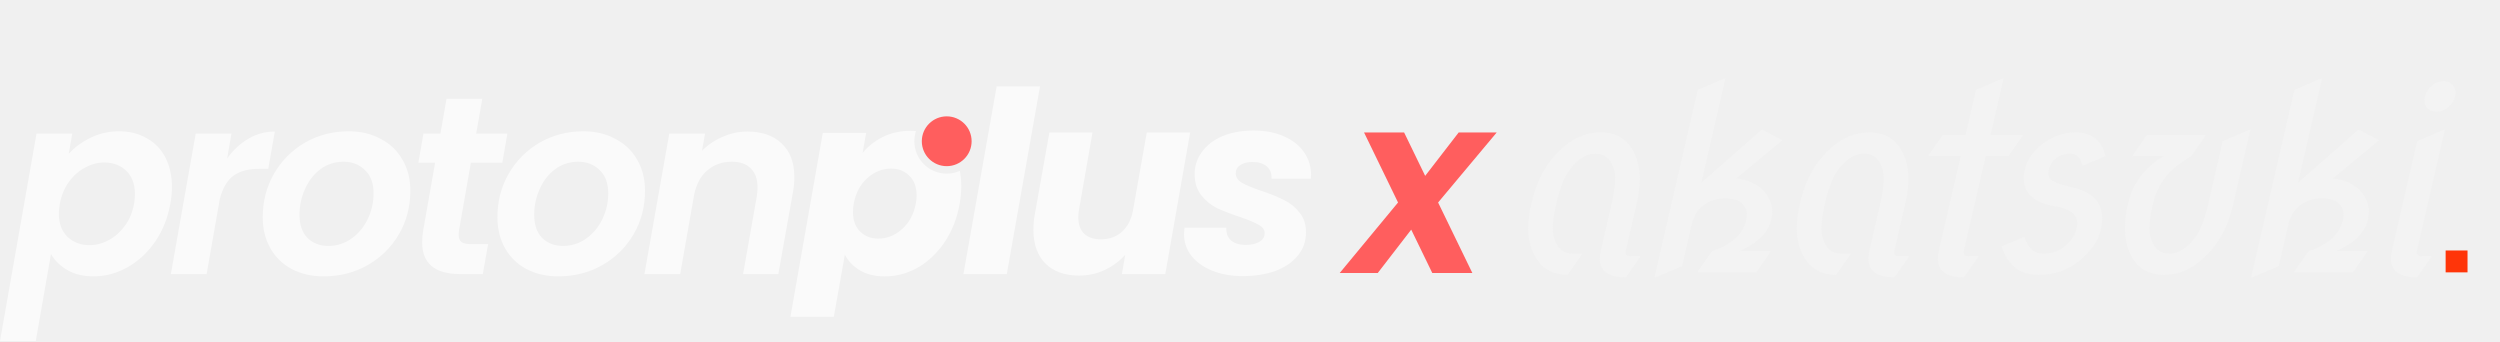
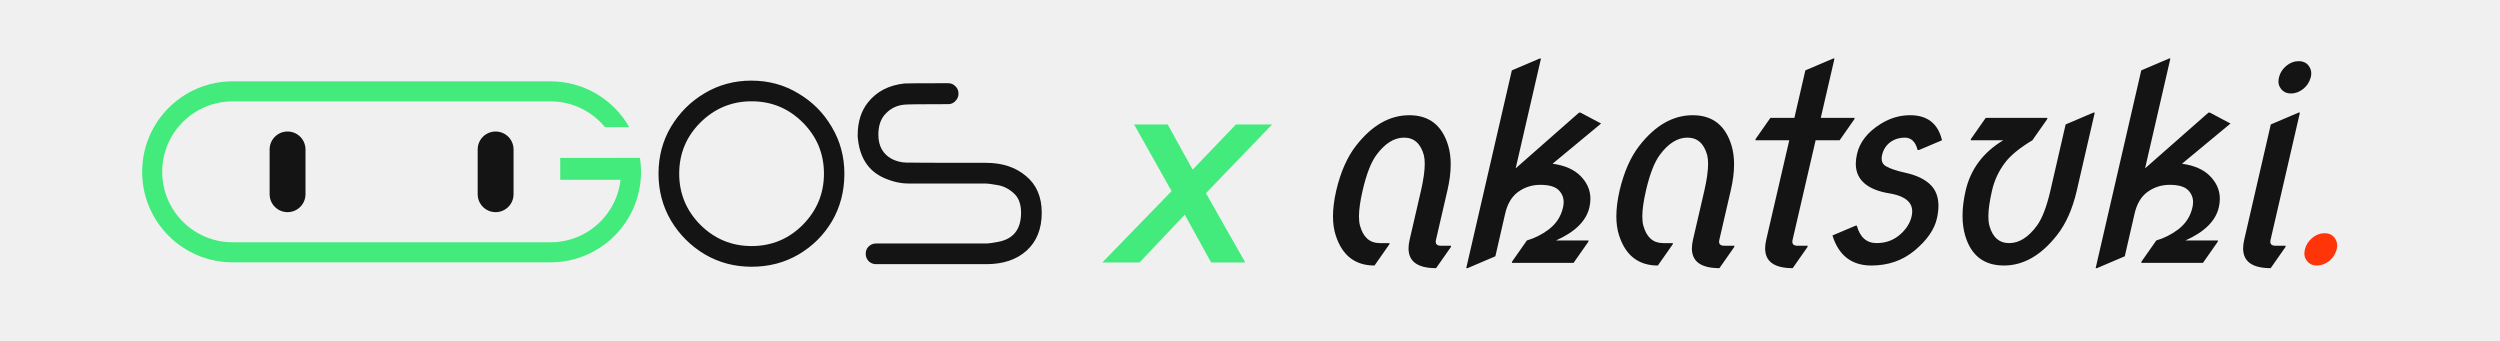
- <svg xmlns="http://www.w3.org/2000/svg" width="2205" height="301" viewBox="0 0 2205 301" fill="none">
-   <path d="M60.617 135.708C65.687 130.041 72.024 125.344 79.629 121.616C87.383 117.739 95.808 115.8 104.905 115.8C114.15 115.8 122.277 117.813 129.286 121.84C136.443 125.717 141.961 131.383 145.838 138.839C149.715 146.295 151.653 155.018 151.653 165.009C151.653 169.632 151.206 174.404 150.311 179.325C148.074 192 143.601 203.258 136.891 213.1C130.18 222.793 122.053 230.323 112.51 235.691C102.966 241.06 92.975 243.744 82.537 243.744C73.441 243.744 65.687 241.88 59.275 238.152C53.011 234.424 48.24 229.727 44.959 224.06L31.538 300.782H0L32.209 117.813H63.748L60.617 135.708ZM118.325 179.325C118.773 176.342 118.996 173.658 118.996 171.272C118.996 162.474 116.461 155.615 111.391 150.694C106.321 145.773 99.835 143.313 91.931 143.313C86.265 143.313 80.673 144.804 75.156 147.786C69.638 150.619 64.866 154.795 60.84 160.312C56.814 165.83 54.13 172.316 52.788 179.772C52.191 183.649 51.893 186.482 51.893 188.272C51.893 197.07 54.428 203.929 59.498 208.85C64.717 213.771 71.204 216.232 78.958 216.232C84.774 216.232 90.44 214.74 95.958 211.758C101.475 208.776 106.247 204.526 110.273 199.008C114.299 193.491 116.983 186.93 118.325 179.325Z" fill="#FAFAFA" />
-   <path d="M200.356 139.734C205.724 132.278 211.987 126.462 219.144 122.287C226.302 118.112 234.056 116.024 242.407 116.024L236.591 148.905H228.315C219.07 148.905 211.614 150.918 205.947 154.944C200.43 158.97 196.404 165.83 193.869 175.522L182.238 241.731H150.699L172.62 117.813H204.158L200.356 139.734Z" fill="#FAFAFA" />
-   <path d="M285.419 243.744C274.832 243.744 265.437 241.582 257.236 237.257C249.184 232.933 242.921 226.819 238.447 218.916C233.974 211.012 231.737 201.916 231.737 191.627C231.737 177.61 235.017 164.86 241.579 153.378C248.289 141.747 257.385 132.576 268.867 125.866C280.498 119.156 293.397 115.8 307.563 115.8C318.151 115.8 327.545 118.037 335.747 122.511C344.097 126.835 350.509 132.949 354.983 140.852C359.606 148.755 361.917 157.852 361.917 168.141C361.917 182.307 358.562 195.131 351.852 206.613C345.141 218.095 335.896 227.192 324.116 233.902C312.484 240.463 299.586 243.744 285.419 243.744ZM289.669 216.903C297.125 216.903 303.91 214.74 310.024 210.416C316.138 206.091 320.909 200.35 324.339 193.193C327.769 186.035 329.484 178.505 329.484 170.601C329.484 161.654 326.949 154.795 321.879 150.023C316.958 145.102 310.695 142.642 303.09 142.642C295.485 142.642 288.7 144.804 282.735 149.128C276.92 153.453 272.371 159.268 269.091 166.575C265.81 173.733 264.17 181.338 264.17 189.39C264.17 198.188 266.481 204.973 271.104 209.745C275.876 214.517 282.064 216.903 289.669 216.903Z" fill="#FAFAFA" />
-   <path d="M404.795 203.482C404.646 204.377 404.571 205.57 404.571 207.061C404.571 210.043 405.391 212.205 407.032 213.547C408.821 214.74 411.729 215.337 415.755 215.337H430.518L425.821 241.731H405.913C383.546 241.731 372.362 232.411 372.362 213.771C372.362 210.192 372.66 206.688 373.256 203.258L383.769 143.536H369.007L373.48 117.813H388.466L393.835 87.17H425.373L420.005 117.813H447.517L443.044 143.536H415.308L404.795 203.482Z" fill="#FAFAFA" />
-   <path d="M492.408 243.744C481.821 243.744 472.426 241.582 464.225 237.257C456.173 232.933 449.91 226.819 445.436 218.916C440.962 211.012 438.726 201.916 438.726 191.627C438.726 177.61 442.006 164.86 448.568 153.378C455.278 141.747 464.374 132.576 475.856 125.866C487.487 119.156 500.386 115.8 514.552 115.8C525.14 115.8 534.534 118.037 542.736 122.511C551.086 126.835 557.498 132.949 561.972 140.852C566.595 148.755 568.906 157.852 568.906 168.141C568.906 182.307 565.551 195.131 558.84 206.613C552.13 218.095 542.885 227.192 531.104 233.902C519.473 240.463 506.574 243.744 492.408 243.744ZM496.658 216.903C504.114 216.903 510.899 214.74 517.013 210.416C523.127 206.091 527.898 200.35 531.328 193.193C534.758 186.035 536.473 178.505 536.473 170.601C536.473 161.654 533.938 154.795 528.868 150.023C523.947 145.102 517.684 142.642 510.079 142.642C502.474 142.642 495.689 144.804 489.724 149.128C483.909 153.453 479.36 159.268 476.08 166.575C472.799 173.733 471.159 181.338 471.159 189.39C471.159 198.188 473.47 204.973 478.093 209.745C482.865 214.517 489.053 216.903 496.658 216.903Z" fill="#FAFAFA" />
-   <path d="M659.203 116.024C672.028 116.024 682.093 119.528 689.4 126.537C696.856 133.396 700.584 143.238 700.584 156.062C700.584 160.834 700.211 165.159 699.465 169.036L686.492 241.731H655.401L667.48 173.285C667.927 170.601 668.151 167.992 668.151 165.457C668.151 158.001 666.137 152.334 662.111 148.457C658.234 144.58 652.642 142.642 645.335 142.642C636.985 142.642 629.827 145.177 623.862 150.247C618.047 155.168 614.17 162.325 612.231 171.72L599.929 241.731H568.39L590.311 117.813H621.849L619.165 133.024C624.235 127.804 630.274 123.704 637.283 120.721C644.292 117.59 651.598 116.024 659.203 116.024Z" fill="#FAFAFA" />
-   <path d="M917.297 76.21L887.996 241.731H849.747L879.049 76.21H917.297Z" fill="#FAFAFA" />
-   <path d="M1049.7 116.919L1027.78 241.731H989.528L992.436 224.731C987.515 230.249 981.475 234.722 974.318 238.152C967.309 241.432 959.779 243.073 951.726 243.073C939.2 243.073 929.359 239.569 922.201 232.56C915.043 225.402 911.464 215.486 911.464 202.811C911.464 198.039 911.837 193.715 912.583 189.838L925.556 116.919H963.581L951.726 184.693C951.279 187.079 951.055 189.39 951.055 191.627C951.055 197.89 952.77 202.736 956.2 206.166C959.779 209.447 964.7 211.087 970.963 211.087C978.12 211.087 984.16 208.999 989.08 204.824C994.15 200.5 997.506 194.386 999.146 186.482L1011.45 116.919H1049.7Z" fill="#FAFAFA" />
-   <path d="M1095.96 243.52C1086.12 243.52 1077.25 241.954 1069.34 238.823C1061.59 235.691 1055.47 231.367 1051 225.85C1046.53 220.183 1044.29 213.696 1044.29 206.39C1044.29 205.346 1044.44 203.482 1044.74 200.798H1081.64C1081.35 205.42 1082.69 209.148 1085.67 211.982C1088.8 214.666 1093.2 216.008 1098.87 216.008C1103.64 216.008 1107.59 215.113 1110.72 213.324C1113.85 211.534 1115.42 208.999 1115.42 205.719C1115.42 202.587 1113.7 200.127 1110.28 198.337C1106.99 196.399 1101.48 194.087 1093.72 191.403C1085.67 188.719 1078.89 186.11 1073.37 183.575C1068 180.89 1063.38 177.088 1059.5 172.167C1055.62 167.246 1053.68 161.058 1053.68 153.602C1053.68 146.295 1055.85 139.734 1060.17 133.918C1064.5 127.954 1070.54 123.331 1078.29 120.05C1086.19 116.77 1095.29 115.129 1105.58 115.129C1115.87 115.129 1124.81 116.844 1132.42 120.274C1140.02 123.555 1145.91 128.177 1150.09 134.142C1154.27 140.107 1156.35 146.817 1156.35 154.273L1156.13 157.628H1121.46C1121.76 153.154 1120.42 149.576 1117.43 146.892C1114.45 144.207 1110.2 142.865 1104.68 142.865C1100.36 142.865 1096.78 143.76 1093.95 145.549C1091.26 147.339 1089.92 149.799 1089.92 152.931C1089.92 156.211 1091.71 158.97 1095.29 161.207C1099.02 163.295 1104.76 165.68 1112.51 168.365C1120.56 171.049 1127.2 173.733 1132.42 176.417C1137.79 178.952 1142.34 182.605 1146.06 187.377C1149.94 192 1151.88 197.815 1151.88 204.824C1151.88 212.876 1149.42 219.81 1144.5 225.626C1139.73 231.442 1133.09 235.915 1124.59 239.047C1116.24 242.029 1106.7 243.52 1095.96 243.52Z" fill="#FAFAFA" />
-   <path fill-rule="evenodd" clip-rule="evenodd" d="M807.892 115.602C806.263 115.459 804.591 115.387 802.877 115.387C794.079 115.387 786.027 117.176 778.72 120.755C771.562 124.334 765.598 129.031 760.826 134.847L763.957 117.176H725.709L697.158 279.42H735.437L745.168 224.541C748.002 230.208 752.401 234.831 758.365 238.409C764.33 241.988 771.637 243.778 780.286 243.778C790.575 243.778 800.342 241.168 809.588 235.949C818.833 230.581 826.736 223.05 833.297 213.358C839.858 203.516 844.257 192.183 846.494 179.359C847.389 173.99 847.836 168.995 847.836 164.372C847.836 159.497 847.399 154.949 846.524 150.73C843.001 152.283 839.106 153.146 835.009 153.146C819.236 153.146 806.45 140.359 806.45 124.586C806.45 121.448 806.956 118.427 807.892 115.602ZM807.798 179.359C808.245 176.824 808.469 174.512 808.469 172.425C808.469 164.969 806.307 159.153 801.982 154.978C797.807 150.802 792.439 148.715 785.878 148.715C778.273 148.715 771.339 151.473 765.076 156.991C758.813 162.508 754.787 170.039 752.997 179.582C752.55 182.266 752.326 184.727 752.326 186.964C752.326 194.27 754.414 200.011 758.589 204.187C762.764 208.362 768.133 210.45 774.694 210.45C782.299 210.45 789.233 207.691 795.496 202.174C801.908 196.507 806.009 188.902 807.798 179.359Z" fill="#FAFAFA" />
-   <circle cx="835.005" cy="124.587" r="21.966" fill="#FF5E5E" />
-   <path d="M1268.41 178.598L1298.61 240.78H1263.27L1244.7 202.531L1215.18 240.78H1181.62L1233.07 178.598L1203.1 116.863H1238.44L1257 155.112L1286.53 116.863H1320.08L1268.41 178.598Z" fill="#FF5E5E" />
-   <path d="M1382.58 242.425C1366.27 242.425 1355.43 233.937 1350.06 216.962C1348.59 212.332 1347.86 207.114 1347.86 201.309C1347.86 194.768 1348.78 187.53 1350.61 179.593C1354.29 164.087 1359.8 151.631 1367.15 142.224C1380.38 125.248 1395.22 116.76 1411.68 116.76C1428.29 116.76 1439.13 125.248 1444.2 142.224C1445.6 146.927 1446.29 152.145 1446.29 157.877C1446.29 164.418 1445.38 171.656 1443.54 179.593L1433.95 221.04C1433.21 224.274 1434.61 225.891 1438.14 225.891H1446.62L1446.4 226.993L1434.06 244.63C1418.7 244.63 1411.02 239.118 1411.02 228.095C1411.02 225.964 1411.31 223.612 1411.9 221.04L1421.49 179.593C1423.55 170.48 1424.58 163.095 1424.58 157.436C1424.58 154.644 1424.32 152.182 1423.81 150.051C1421.09 140.35 1415.58 135.5 1407.27 135.5C1398.97 135.5 1391.25 140.35 1384.12 150.051C1379.64 156.15 1375.82 165.998 1372.66 179.593C1370.6 188.485 1369.57 195.76 1369.57 201.419C1369.57 204.432 1369.87 207.004 1370.45 209.135C1373.1 218.762 1378.54 223.612 1386.77 223.686H1395.26L1394.93 224.788L1382.58 242.425ZM1459.26 244.63L1497.4 79.281L1520.66 69.361H1521.76L1500.59 161.184L1553.62 114.556H1554.72L1572.03 123.705L1531.46 157.326C1541.67 158.722 1549.46 162.139 1554.83 167.578C1560.34 173.163 1563.1 179.519 1563.1 186.648C1563.1 188.999 1562.8 191.425 1562.21 193.923C1559.57 205.167 1550.27 214.353 1534.33 221.481H1561.55L1561.33 222.584L1548.99 240.221H1497.4L1497.62 239.118L1509.96 221.481C1516.5 219.571 1522.57 216.521 1528.15 212.332C1534.47 207.555 1538.48 201.419 1540.17 193.923C1540.54 192.306 1540.72 190.8 1540.72 189.404C1540.72 185.509 1539.32 182.165 1536.53 179.372C1533.59 176.433 1528.45 174.963 1521.1 174.963C1514.41 174.963 1508.35 176.874 1502.91 180.695C1497.4 184.59 1493.69 190.763 1491.78 199.214L1483.62 234.709L1460.36 244.63H1459.26ZM1619.49 242.425C1603.18 242.425 1592.34 233.937 1586.97 216.962C1585.5 212.332 1584.77 207.114 1584.77 201.309C1584.77 194.768 1585.69 187.53 1587.52 179.593C1591.2 164.087 1596.71 151.631 1604.06 142.224C1617.29 125.248 1632.13 116.76 1648.59 116.76C1665.2 116.76 1676.04 125.248 1681.11 142.224C1682.51 146.927 1683.21 152.145 1683.21 157.877C1683.21 164.418 1682.29 171.656 1680.45 179.593L1670.86 221.04C1670.12 224.274 1671.52 225.891 1675.05 225.891H1683.54L1683.32 226.993L1670.97 244.63C1655.61 244.63 1647.93 239.118 1647.93 228.095C1647.93 225.964 1648.23 223.612 1648.81 221.04L1658.4 179.593C1660.46 170.48 1661.49 163.095 1661.49 157.436C1661.49 154.644 1661.23 152.182 1660.72 150.051C1658 140.35 1652.49 135.5 1644.18 135.5C1635.88 135.5 1628.16 140.35 1621.03 150.051C1616.55 156.15 1612.73 165.998 1609.57 179.593C1607.51 188.485 1606.48 195.76 1606.48 201.419C1606.48 204.432 1606.78 207.004 1607.37 209.135C1610.01 218.762 1615.45 223.612 1623.68 223.686H1632.17L1631.84 224.788L1619.49 242.425ZM1732.21 244.63C1716.86 244.63 1709.18 239.118 1709.18 228.095C1709.18 225.964 1709.47 223.612 1710.06 221.04L1729.35 137.705H1701.02L1701.24 136.602L1713.59 118.965H1733.65L1742.8 79.281L1766.06 69.361H1767.16L1755.69 118.965H1784.02L1783.8 120.067L1771.46 137.705H1751.4L1732.1 221.04C1731.37 224.274 1732.77 225.891 1736.29 225.891H1744.78L1744.56 226.993L1732.21 244.63ZM1765.46 217.292C1765.46 217.292 1771.89 214.573 1784.75 209.135H1785.85C1788.5 218.836 1794.01 223.686 1802.39 223.686C1810.4 223.686 1817.23 221.04 1822.89 215.749C1827.45 211.487 1830.35 206.747 1831.6 201.529C1831.97 199.986 1832.15 198.516 1832.15 197.12C1832.15 193.739 1831.05 190.947 1828.84 188.742C1825.61 185.509 1820.39 183.304 1813.19 182.128C1804.01 180.659 1797.02 177.866 1792.25 173.751C1787.4 169.562 1784.97 164.087 1784.97 157.326C1784.97 154.901 1785.3 152.219 1785.96 149.279C1788.24 139.211 1794.89 130.76 1805.92 123.926C1813.63 119.149 1821.79 116.76 1830.39 116.76C1844.86 116.76 1853.76 123.742 1857.06 137.705L1837.77 145.862H1836.67C1834.91 138.954 1831.34 135.5 1825.98 135.5C1821.57 135.5 1817.75 136.602 1814.51 138.807C1810.69 141.379 1808.19 145.017 1807.02 149.72C1806.72 150.896 1806.58 151.961 1806.58 152.917C1806.58 155.856 1807.79 158.024 1810.22 159.42C1813.6 161.405 1818.92 163.205 1826.2 164.822C1835.38 166.806 1842.37 170.076 1847.14 174.632C1851.77 179.042 1854.09 184.994 1854.09 192.49C1854.09 195.577 1853.68 198.994 1852.88 202.742C1850.82 212.222 1844.5 221.334 1833.92 230.079C1823.92 238.31 1811.94 242.425 1797.98 242.425C1781.52 242.425 1770.68 234.048 1765.46 217.292ZM1984.78 114.556L1969.79 179.593C1966.26 194.952 1960.75 207.408 1953.25 216.962C1939.95 233.937 1925.14 242.425 1908.83 242.425C1892 242.425 1881.16 233.937 1876.31 216.962C1874.91 212.038 1874.22 206.673 1874.22 200.868C1874.22 194.254 1875.1 187.162 1876.86 179.593C1881.05 161.735 1891.52 147.773 1908.28 137.705H1881.05L1881.27 136.602L1893.62 118.965H1945.21L1944.99 120.067L1932.64 137.705C1922.35 143.878 1914.89 149.904 1910.26 155.783C1904.75 162.838 1900.97 170.774 1898.91 179.593C1896.85 188.485 1895.82 195.76 1895.82 201.419C1895.82 204.432 1896.12 207.004 1896.7 209.135C1899.35 218.836 1904.86 223.686 1913.24 223.686C1921.54 223.686 1929.26 218.836 1936.39 209.135C1940.8 203.109 1944.58 193.262 1947.74 179.593L1960.42 124.477L1983.68 114.556H1984.78ZM1985.51 244.63L2023.65 79.281L2046.91 69.361H2048.01L2026.84 161.184L2079.87 114.556H2080.97L2098.27 123.705L2057.71 157.326C2067.92 158.722 2075.71 162.139 2081.08 167.578C2086.59 173.163 2089.35 179.519 2089.35 186.648C2089.35 188.999 2089.05 191.425 2088.46 193.923C2085.82 205.167 2076.52 214.353 2060.57 221.481H2087.8L2087.58 222.584L2075.24 240.221H2023.65L2023.87 239.118L2036.21 221.481C2042.75 219.571 2048.82 216.521 2054.4 212.332C2060.72 207.555 2064.73 201.419 2066.42 193.923C2066.78 192.306 2066.97 190.8 2066.97 189.404C2066.97 185.509 2065.57 182.165 2062.78 179.372C2059.84 176.433 2054.7 174.963 2047.35 174.963C2040.66 174.963 2034.6 176.874 2029.16 180.695C2023.65 184.59 2019.94 190.763 2018.03 199.214L2009.87 234.709L1986.61 244.63H1985.51ZM2138.8 85.124C2139.68 81.376 2141.7 78.179 2144.86 75.534C2148.02 72.888 2151.47 71.565 2155.22 71.565C2158.97 71.565 2161.8 72.888 2163.71 75.534C2165.1 77.444 2165.8 79.539 2165.8 81.817C2165.8 82.699 2165.66 83.801 2165.36 85.124C2164.26 89.019 2162.24 92.179 2159.3 94.604C2156.07 97.249 2152.57 98.572 2148.83 98.572C2145.15 98.572 2142.32 97.213 2140.34 94.494C2139.02 92.73 2138.35 90.782 2138.35 88.651C2138.35 87.622 2138.5 86.447 2138.8 85.124ZM2131.85 244.63C2116.49 244.63 2108.81 239.118 2108.81 228.095C2108.81 225.964 2109.11 223.612 2109.69 221.04L2131.96 124.477L2155.22 114.556H2156.32L2131.74 221.04C2131.01 224.274 2132.4 225.891 2135.93 225.891H2144.42L2144.2 226.993L2131.85 244.63Z" fill="#F3F3F3" />
-   <path d="M2157.05 240.221V220.919H2176.36V240.221H2157.05Z" fill="#FF3509" />
+ <svg xmlns="http://www.w3.org/2000/svg" width="1446" height="197" viewBox="0 0 1446 197" fill="none">
+   <g clip-path="url(#clip0_675_183)">
+     <rect x="155.949" y="76.064" width="20.748" height="46.645" rx="10.374" fill="#141414" />
+     <rect x="276.292" y="76.064" width="20.748" height="46.645" rx="10.374" fill="#141414" />
+     <rect x="324.047" y="91.338" width="44.952" height="12.661" fill="#42EB7C" />
+     <path fill-rule="evenodd" clip-rule="evenodd" d="M318.43 47.047H134.56C105.653 47.047 82.219 70.481 82.219 99.389C82.219 128.296 105.653 151.73 134.56 151.73H318.43C347.338 151.73 370.772 128.296 370.772 99.389C370.772 96.653 370.562 93.967 370.157 91.344H358.382C358.903 93.945 359.176 96.635 359.176 99.389C359.176 121.892 340.934 140.135 318.43 140.135H134.56C112.057 140.135 93.814 121.892 93.814 99.389C93.814 76.885 112.057 58.642 134.56 58.642H318.43C331.111 58.642 342.439 64.435 349.912 73.519H363.942C354.936 57.708 337.928 47.047 318.43 47.047Z" fill="#42EB7C" />
+     <path d="M434.712 154.284C424.843 154.284 415.822 151.892 407.649 147.107C399.475 142.223 392.946 135.694 388.062 127.521C383.277 119.347 380.885 110.326 380.885 100.458C380.885 90.49 383.277 81.469 388.062 73.395C392.946 65.221 399.425 58.742 407.499 53.958C415.673 49.073 424.694 46.631 434.562 46.631C444.53 46.631 453.551 49.073 461.625 53.958C469.798 58.742 476.278 65.221 481.062 73.395C485.946 81.569 488.389 90.59 488.389 100.458C488.389 110.625 485.996 119.795 481.212 127.969C476.427 136.043 469.948 142.472 461.774 147.257C453.7 151.942 444.679 154.284 434.712 154.284ZM434.712 142.323C446.274 142.323 456.142 138.236 464.316 130.062C472.49 121.789 476.577 111.921 476.577 100.458C476.577 88.895 472.49 79.027 464.316 70.853C456.142 62.679 446.274 58.593 434.712 58.593C423.248 58.593 413.38 62.679 405.107 70.853C396.933 79.027 392.846 88.895 392.846 100.458C392.846 111.921 396.933 121.789 405.107 130.062C413.38 138.236 423.248 142.323 434.712 142.323ZM570.546 152.789H506.702C505.008 152.789 503.562 152.191 502.366 150.995C501.27 149.799 500.721 148.403 500.721 146.808C500.721 145.114 501.27 143.718 502.366 142.622C503.562 141.426 505.008 140.828 506.702 140.828H570.247C571.742 140.828 574.035 140.529 577.125 139.931C586.096 138.336 590.582 132.704 590.582 123.035C590.582 117.951 589.136 114.164 586.246 111.672C583.355 109.08 580.215 107.535 576.826 107.037C573.537 106.438 571.294 106.139 570.098 106.139H525.392C520.906 106.139 516.271 105.093 511.487 103C502.117 98.913 496.983 90.889 496.086 78.927V78.18C496.086 70.504 498.08 64.175 502.067 59.191C507.051 52.911 514.078 49.273 523.149 48.276C524.545 48.176 532.967 48.126 548.418 48.126C550.112 48.126 551.508 48.724 552.604 49.921C553.8 51.017 554.398 52.413 554.398 54.107C554.398 55.802 553.8 57.247 552.604 58.443C551.508 59.639 550.112 60.237 548.418 60.237C532.967 60.237 524.495 60.337 523 60.536C518.813 60.935 515.275 62.63 512.384 65.62C509.493 68.511 508.048 72.597 508.048 77.88C508.048 84.559 510.739 89.294 516.122 92.085C518.614 93.281 521.205 93.929 523.897 94.028C524.794 94.128 540.244 94.178 570.247 94.178C579.717 94.178 587.442 96.72 593.423 101.803C599.503 106.787 602.543 113.865 602.543 123.035C602.543 132.405 599.603 139.731 593.722 145.014C587.94 150.197 580.215 152.789 570.546 152.789Z" fill="#141414" />
+     <path d="M637.568 151.818L682.424 105.617L680.331 115.336L655.959 71.976H675.397L693.04 103.973L684.368 103.823L714.869 71.976H735.802L692.89 116.532L694.385 106.215L720.252 151.818H700.516L682.125 118.476H690.647L659.099 151.818H637.568Z" fill="#42EB7C" />
+     <path d="M795.02 153.574C783.734 153.574 776.235 147.702 772.524 135.959C771.507 132.756 770.999 129.146 770.999 125.13C770.999 120.605 771.635 115.598 772.905 110.107C775.447 99.38 779.26 90.763 784.344 84.256C793.495 72.513 803.764 66.641 815.152 66.641C826.641 66.641 834.14 72.513 837.648 84.256C838.614 87.51 839.097 91.119 839.097 95.085C839.097 99.609 838.461 104.617 837.19 110.107L830.556 138.78C830.048 141.017 831.013 142.135 833.454 142.135H839.325L839.173 142.898L830.632 155.099C820.007 155.099 814.694 151.286 814.694 143.661C814.694 142.186 814.898 140.559 815.304 138.78L821.939 110.107C823.362 103.803 824.074 98.694 824.074 94.78C824.074 92.848 823.896 91.145 823.54 89.67C821.659 82.96 817.846 79.605 812.102 79.605C806.357 79.605 801.019 82.96 796.088 89.67C792.987 93.89 790.343 100.702 788.157 110.107C786.733 116.259 786.022 121.292 786.022 125.206C786.022 127.291 786.225 129.07 786.632 130.544C788.462 137.204 792.224 140.559 797.918 140.61H803.79L803.561 141.373L795.02 153.574ZM848.065 155.099L874.45 40.713L890.54 33.85H891.302L876.661 97.372L913.341 65.116H914.103L926.076 71.445L898.013 94.703C905.08 95.669 910.468 98.033 914.18 101.795C917.992 105.659 919.899 110.057 919.899 114.988C919.899 116.615 919.696 118.292 919.289 120.021C917.459 127.799 911.028 134.154 899.996 139.085H918.831L918.679 139.848L910.138 152.049H874.45L874.602 151.286L883.143 139.085C887.667 137.763 891.862 135.654 895.725 132.756C900.097 129.451 902.868 125.206 904.037 120.021C904.292 118.902 904.419 117.86 904.419 116.894C904.419 114.2 903.453 111.887 901.521 109.955C899.487 107.921 895.929 106.905 890.845 106.905C886.219 106.905 882.024 108.226 878.262 110.87C874.45 113.564 871.882 117.835 870.56 123.681L864.917 148.236L848.827 155.099H848.065ZM958.912 153.574C947.626 153.574 940.127 147.702 936.416 135.959C935.399 132.756 934.891 129.146 934.891 125.13C934.891 120.605 935.527 115.598 936.797 110.107C939.339 99.38 943.152 90.763 948.236 84.256C957.387 72.513 967.656 66.641 979.044 66.641C990.533 66.641 998.032 72.513 1001.54 84.256C1002.51 87.51 1002.99 91.119 1002.99 95.085C1002.99 99.609 1002.35 104.617 1001.08 110.107L994.448 138.78C993.94 141.017 994.905 142.135 997.346 142.135H1003.22L1003.06 142.898L994.524 155.099C983.899 155.099 978.586 151.286 978.586 143.661C978.586 142.186 978.79 140.559 979.196 138.78L985.831 110.107C987.254 103.803 987.966 98.694 987.966 94.78C987.966 92.848 987.788 91.145 987.432 89.67C985.551 82.96 981.738 79.605 975.994 79.605C970.249 79.605 964.911 82.96 959.98 89.67C956.879 93.89 954.235 100.702 952.049 110.107C950.625 116.259 949.914 121.292 949.914 125.206C949.914 127.291 950.117 129.07 950.524 130.544C952.354 137.204 956.116 140.559 961.81 140.61H967.682L967.453 141.373L958.912 153.574ZM1036.89 155.099C1026.27 155.099 1020.95 151.286 1020.95 143.661C1020.95 142.186 1021.16 140.559 1021.56 138.78L1034.91 81.13H1015.31L1015.46 80.367L1024.01 68.166H1037.88L1044.21 40.713L1060.3 33.85H1061.07L1053.14 68.166H1072.73L1072.58 68.928L1064.04 81.13H1050.16L1036.82 138.78C1036.31 141.017 1037.27 142.135 1039.71 142.135H1045.59L1045.43 142.898L1036.89 155.099ZM1059.89 136.187C1059.89 136.187 1064.34 134.306 1073.24 130.544H1074C1075.83 137.255 1079.64 140.61 1085.44 140.61C1090.98 140.61 1095.71 138.78 1099.62 135.12C1102.77 132.171 1104.78 128.892 1105.65 125.283C1105.9 124.215 1106.03 123.198 1106.03 122.232C1106.03 119.894 1105.26 117.962 1103.74 116.437C1101.5 114.2 1097.89 112.675 1092.91 111.861C1086.56 110.845 1081.73 108.913 1078.42 106.066C1075.07 103.168 1073.39 99.38 1073.39 94.703C1073.39 93.026 1073.62 91.17 1074.08 89.137C1075.65 82.172 1080.25 76.325 1087.88 71.597C1093.22 68.293 1098.86 66.641 1104.81 66.641C1114.82 66.641 1120.97 71.47 1123.26 81.13L1109.92 86.773H1109.15C1107.93 81.994 1105.47 79.605 1101.76 79.605C1098.71 79.605 1096.06 80.367 1093.83 81.892C1091.18 83.671 1089.45 86.188 1088.64 89.442C1088.44 90.255 1088.34 90.992 1088.34 91.653C1088.34 93.687 1089.17 95.186 1090.85 96.152C1093.19 97.525 1096.88 98.77 1101.91 99.889C1108.26 101.262 1113.09 103.524 1116.4 106.676C1119.6 109.726 1121.2 113.844 1121.2 119.029C1121.2 121.165 1120.92 123.529 1120.36 126.121C1118.94 132.679 1114.57 138.983 1107.25 145.033C1100.33 150.727 1092.05 153.574 1082.39 153.574C1071 153.574 1063.5 147.778 1059.89 136.187ZM1211.61 65.116L1201.24 110.107C1198.8 120.733 1194.99 129.35 1189.8 135.959C1180.6 147.702 1170.36 153.574 1159.07 153.574C1147.43 153.574 1139.93 147.702 1136.58 135.959C1135.61 132.552 1135.13 128.841 1135.13 124.825C1135.13 120.25 1135.74 115.344 1136.96 110.107C1139.86 97.754 1147.1 88.094 1158.69 81.13H1139.86L1140.01 80.367L1148.55 68.166H1184.24L1184.08 68.928L1175.54 81.13C1168.43 85.4 1163.27 89.569 1160.06 93.636C1156.25 98.516 1153.63 104.007 1152.21 110.107C1150.79 116.259 1150.07 121.292 1150.07 125.206C1150.07 127.291 1150.28 129.07 1150.68 130.544C1152.51 137.255 1156.33 140.61 1162.12 140.61C1167.87 140.61 1173.2 137.255 1178.14 130.544C1181.19 126.376 1183.8 119.563 1185.99 110.107L1194.76 71.979L1210.85 65.116H1211.61ZM1212.12 155.099L1238.5 40.713L1254.59 33.85H1255.35L1240.71 97.372L1277.39 65.116H1278.16L1290.13 71.445L1262.06 94.703C1269.13 95.669 1274.52 98.033 1278.23 101.795C1282.04 105.659 1283.95 110.057 1283.95 114.988C1283.95 116.615 1283.75 118.292 1283.34 120.021C1281.51 127.799 1275.08 134.154 1264.05 139.085H1282.88L1282.73 139.848L1274.19 152.049H1238.5L1238.65 151.286L1247.19 139.085C1251.72 137.763 1255.91 135.654 1259.78 132.756C1264.15 129.451 1266.92 125.206 1268.09 120.021C1268.34 118.902 1268.47 117.86 1268.47 116.894C1268.47 114.2 1267.5 111.887 1265.57 109.955C1263.54 107.921 1259.98 106.905 1254.9 106.905C1250.27 106.905 1246.08 108.226 1242.31 110.87C1238.5 113.564 1235.93 117.835 1234.61 123.681L1228.97 148.236L1212.88 155.099H1212.12ZM1318.16 44.755C1318.77 42.162 1320.17 39.951 1322.35 38.121C1324.54 36.29 1326.93 35.375 1329.52 35.375C1332.11 35.375 1334.07 36.29 1335.39 38.121C1336.36 39.442 1336.84 40.891 1336.84 42.467C1336.84 43.077 1336.74 43.84 1336.54 44.755C1335.78 47.449 1334.38 49.635 1332.34 51.313C1330.11 53.143 1327.69 54.058 1325.1 54.058C1322.56 54.058 1320.6 53.118 1319.23 51.237C1318.31 50.017 1317.85 48.669 1317.85 47.195C1317.85 46.483 1317.96 45.67 1318.16 44.755ZM1313.36 155.099C1302.73 155.099 1297.42 151.286 1297.42 143.661C1297.42 142.186 1297.62 140.559 1298.03 138.78L1313.43 71.979L1329.52 65.116H1330.28L1313.28 138.78C1312.77 141.017 1313.74 142.135 1316.18 142.135H1322.05L1321.9 142.898L1313.36 155.099Z" fill="#141414" />
+     <path d="M1333.15 144.271C1333.76 141.678 1335.16 139.466 1337.35 137.636C1339.53 135.806 1341.92 134.891 1344.51 134.891C1347.11 134.891 1349.06 135.806 1350.39 137.636C1351.35 138.958 1351.83 140.407 1351.83 141.983C1351.83 142.593 1351.73 143.356 1351.53 144.271C1350.77 146.965 1349.37 149.151 1347.34 150.829C1345.1 152.659 1342.68 153.574 1340.09 153.574C1337.55 153.574 1335.59 152.633 1334.22 150.752C1333.3 149.532 1332.85 148.185 1332.85 146.711C1332.85 145.999 1332.95 145.186 1333.15 144.271Z" fill="#FF3509" />
+   </g>
+   <defs>
+     <clipPath id="clip0_675_183">
+       <rect width="1446" height="197" fill="white" />
+     </clipPath>
+   </defs>
</svg>
